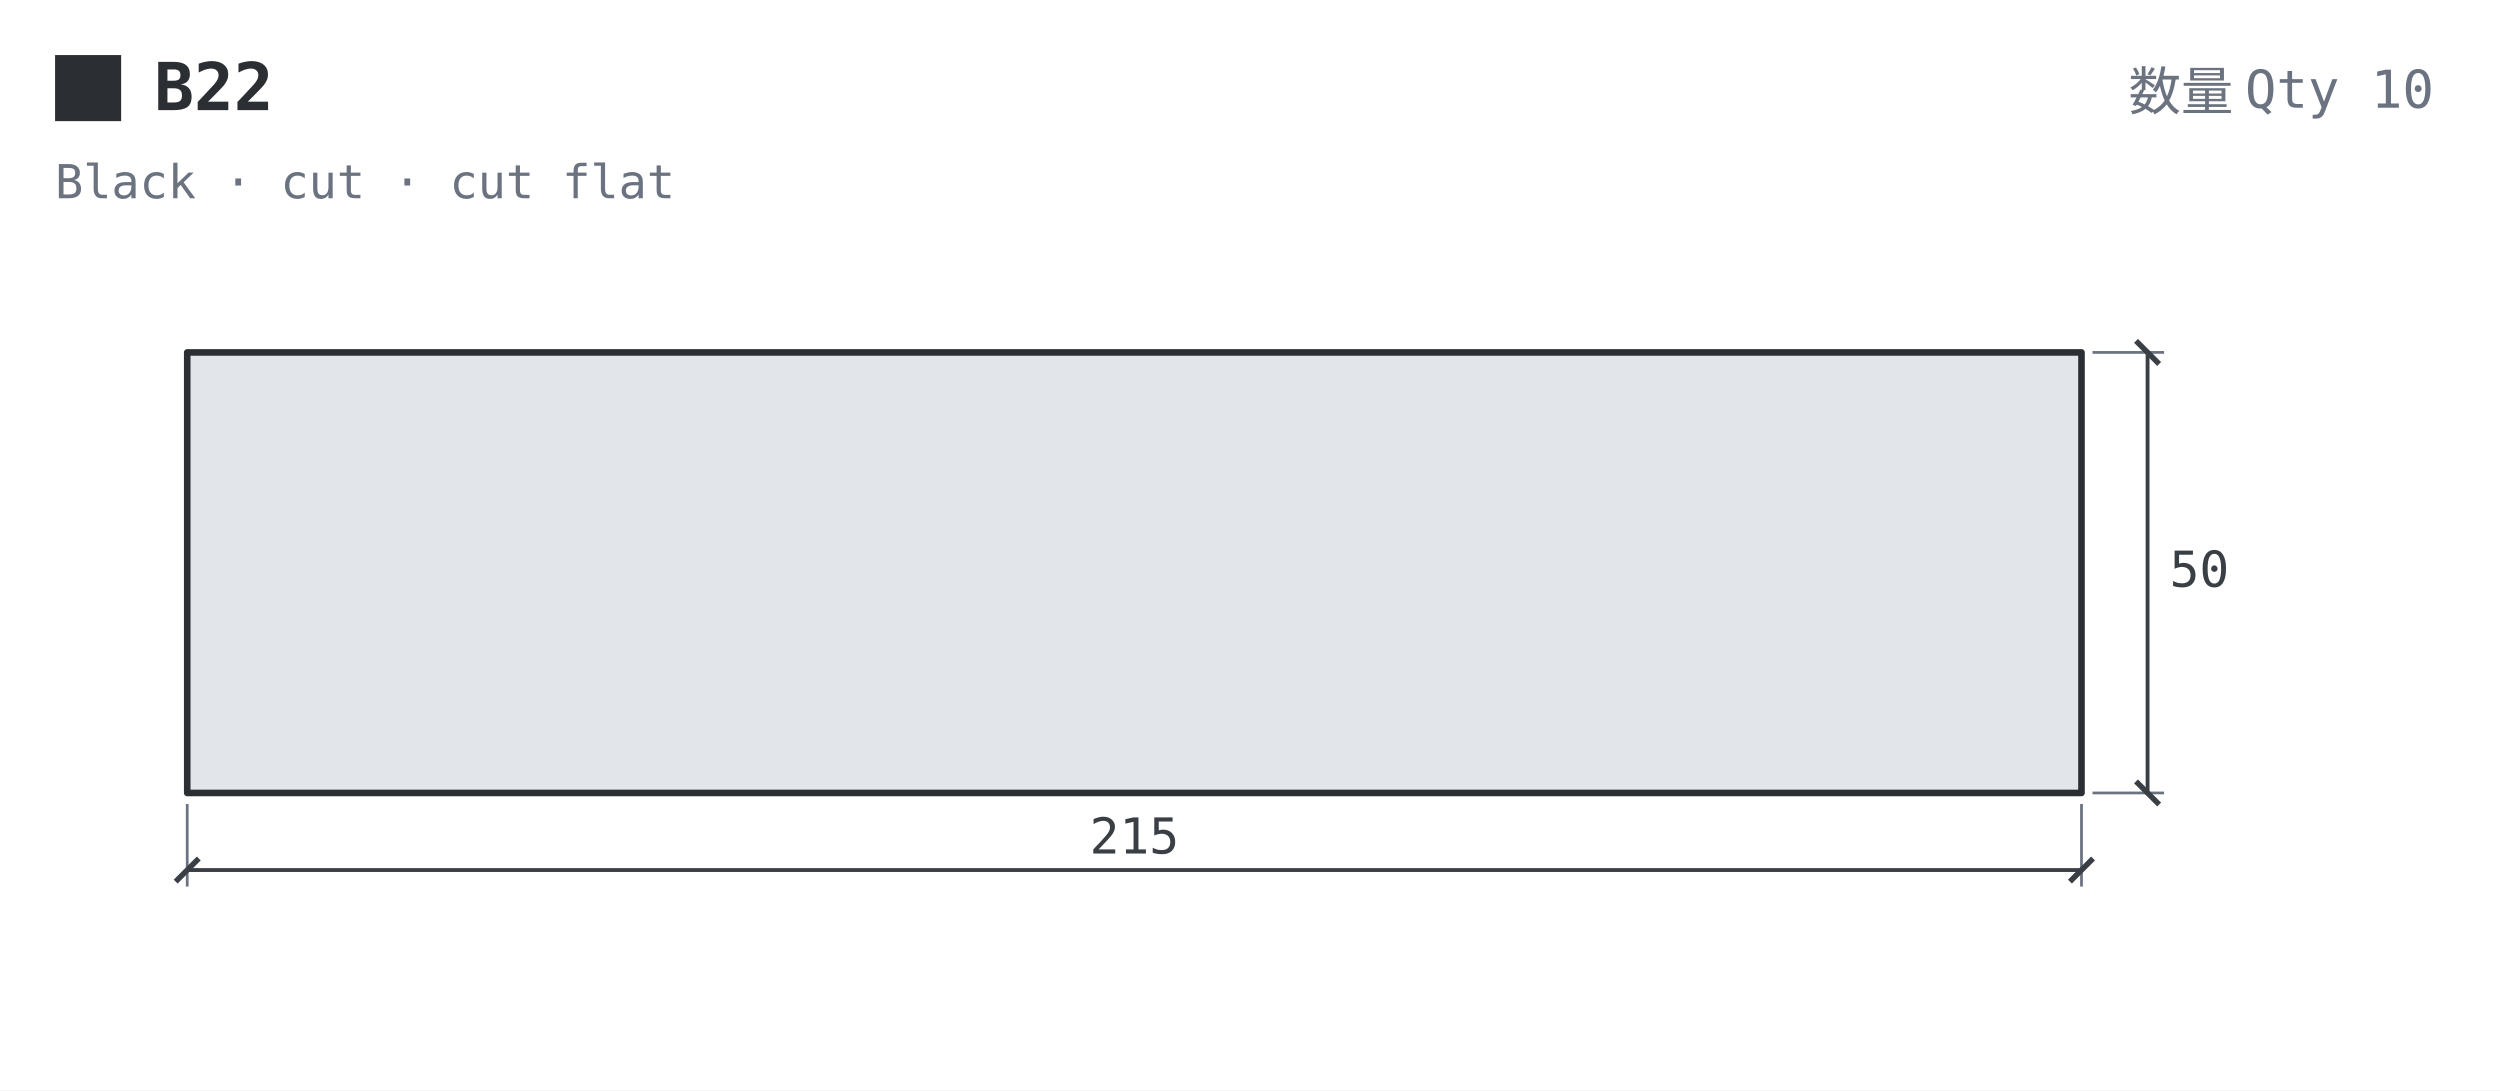
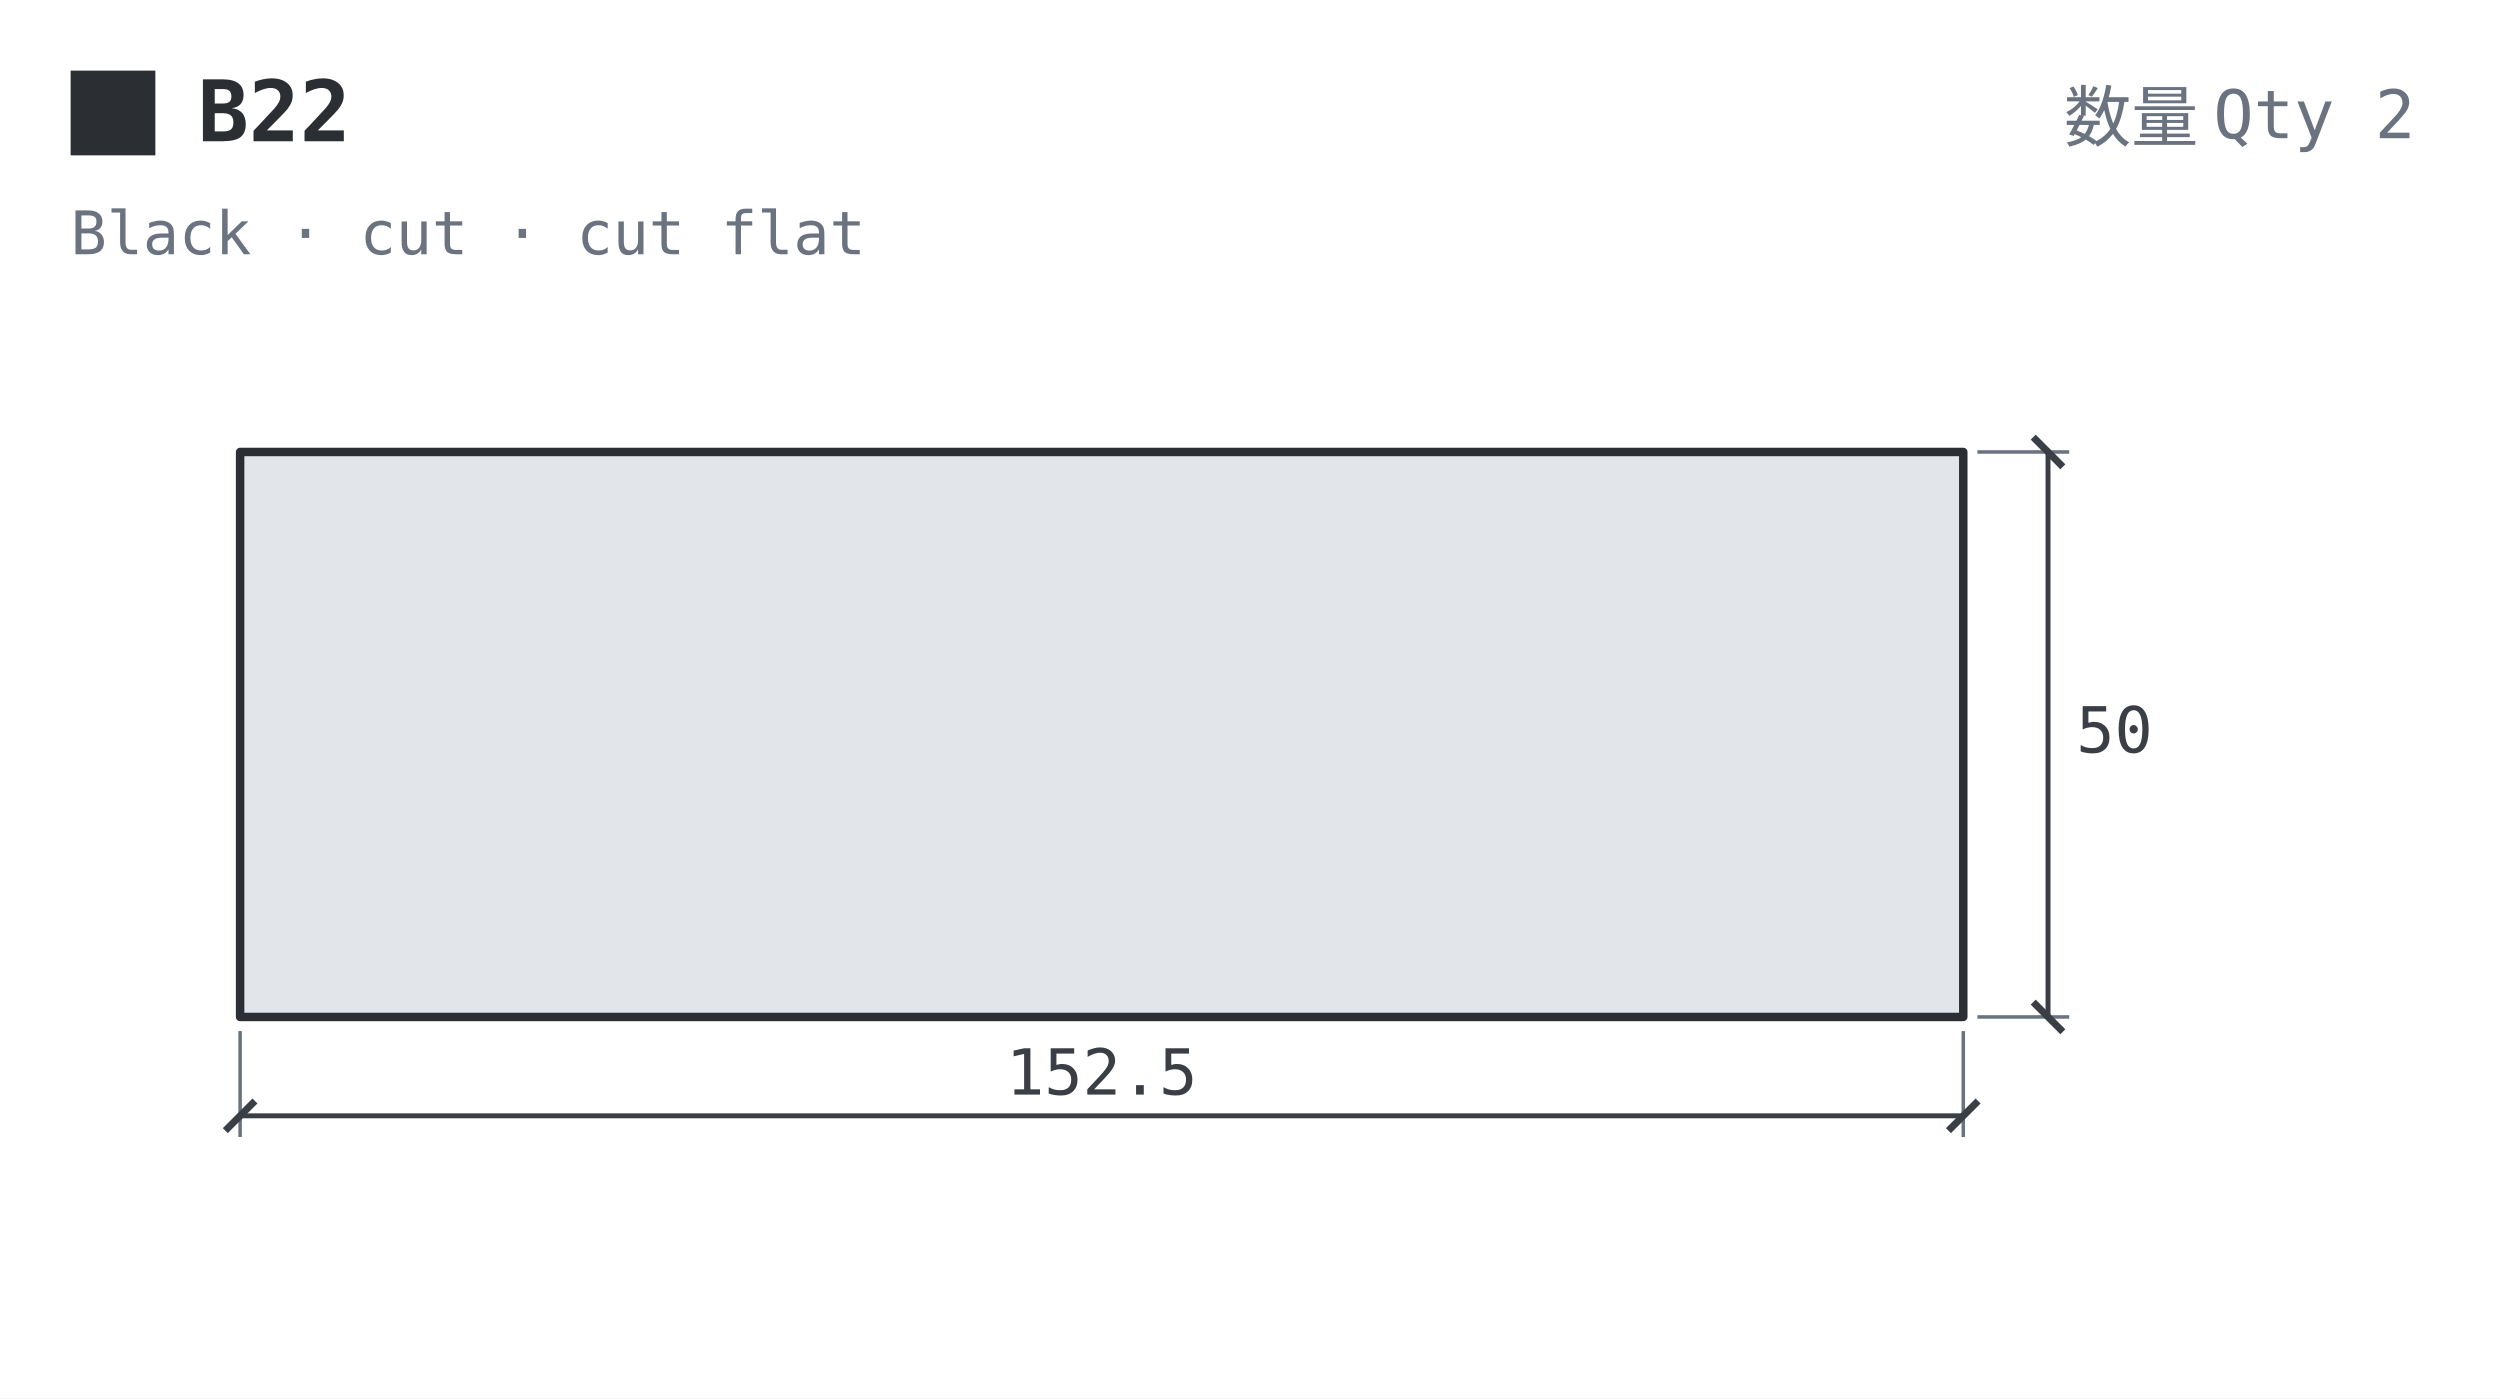
- <svg xmlns="http://www.w3.org/2000/svg" viewBox="0 0 454 198" width="454" height="198">
-   <rect width="454" height="198" fill="#ffffff" />
+ <svg xmlns="http://www.w3.org/2000/svg" viewBox="0 0 354 198" width="354" height="198">
+   <rect width="354" height="198" fill="#ffffff" />
  <rect x="10.0" y="10.0" width="12.0" height="12.0" fill="#2b2e33" stroke="none" />
  <text x="28.0" y="20.0" font-family="ui-monospace,'SFMono-Regular',Menlo,Consolas,monospace" font-size="12" fill="#2b2e33" text-anchor="start" font-weight="600">B22</text>
-   <text x="442.0" y="20.0" font-family="ui-monospace,'SFMono-Regular',Menlo,Consolas,monospace" font-size="9.5" fill="#6b7280" text-anchor="end">数量 Qty 10</text>
+   <text x="342.0" y="20.0" font-family="ui-monospace,'SFMono-Regular',Menlo,Consolas,monospace" font-size="9.5" fill="#6b7280" text-anchor="end">数量 Qty 2</text>
  <text x="10.0" y="36.0" font-family="ui-monospace,'SFMono-Regular',Menlo,Consolas,monospace" font-size="8.5" fill="#6b7280" text-anchor="start">Black · cut · cut flat</text>
-   <polygon points="34.0,144.0 378.0,144.0 378.0,64.0 34.0,64.0" fill="#e2e5ea" stroke="#2b2e33" stroke-width="1.2" stroke-linejoin="round" />
+   <polygon points="34.0,144.0 278.0,144.0 278.0,64.0 34.0,64.0" fill="#e2e5ea" stroke="#2b2e33" stroke-width="1.2" stroke-linejoin="round" />
  <line x1="34.0" y1="146.0" x2="34.0" y2="161.0" stroke="#6b7280" stroke-width="0.5" />
-   <line x1="378.0" y1="146.0" x2="378.0" y2="161.0" stroke="#6b7280" stroke-width="0.5" />
-   <line x1="34.0" y1="158.0" x2="378.0" y2="158.0" stroke="#3a3f45" stroke-width="0.7" />
+   <line x1="278.0" y1="146.0" x2="278.0" y2="161.0" stroke="#6b7280" stroke-width="0.5" />
+   <line x1="34.0" y1="158.0" x2="278.0" y2="158.0" stroke="#3a3f45" stroke-width="0.7" />
  <line x1="31.9" y1="160.1" x2="36.1" y2="155.9" stroke="#3a3f45" stroke-width="1" />
-   <line x1="375.9" y1="160.1" x2="380.1" y2="155.9" stroke="#3a3f45" stroke-width="1" />
-   <text x="206.0" y="155.0" font-family="ui-monospace,'SFMono-Regular',Menlo,Consolas,monospace" font-size="9" fill="#3a3f45" text-anchor="middle">215</text>
-   <line x1="380.0" y1="64.0" x2="393.0" y2="64.0" stroke="#6b7280" stroke-width="0.5" />
-   <line x1="380.0" y1="144.0" x2="393.0" y2="144.0" stroke="#6b7280" stroke-width="0.5" />
-   <line x1="390.0" y1="64.0" x2="390.0" y2="144.0" stroke="#3a3f45" stroke-width="0.7" />
-   <line x1="387.9" y1="61.9" x2="392.1" y2="66.1" stroke="#3a3f45" stroke-width="1" />
-   <line x1="387.9" y1="141.9" x2="392.1" y2="146.1" stroke="#3a3f45" stroke-width="1" />
-   <text x="394.0" y="104.0" font-family="ui-monospace,'SFMono-Regular',Menlo,Consolas,monospace" font-size="9" fill="#3a3f45" text-anchor="start" dominant-baseline="middle">50</text>
+   <line x1="275.9" y1="160.1" x2="280.1" y2="155.9" stroke="#3a3f45" stroke-width="1" />
+   <text x="156.0" y="155.0" font-family="ui-monospace,'SFMono-Regular',Menlo,Consolas,monospace" font-size="9" fill="#3a3f45" text-anchor="middle">152.5</text>
+   <line x1="280.0" y1="64.0" x2="293.0" y2="64.0" stroke="#6b7280" stroke-width="0.5" />
+   <line x1="280.0" y1="144.0" x2="293.0" y2="144.0" stroke="#6b7280" stroke-width="0.5" />
+   <line x1="290.0" y1="64.0" x2="290.0" y2="144.0" stroke="#3a3f45" stroke-width="0.7" />
+   <line x1="287.9" y1="61.9" x2="292.1" y2="66.1" stroke="#3a3f45" stroke-width="1" />
+   <line x1="287.9" y1="141.9" x2="292.1" y2="146.1" stroke="#3a3f45" stroke-width="1" />
+   <text x="294.0" y="104.0" font-family="ui-monospace,'SFMono-Regular',Menlo,Consolas,monospace" font-size="9" fill="#3a3f45" text-anchor="start" dominant-baseline="middle">50</text>
</svg>
